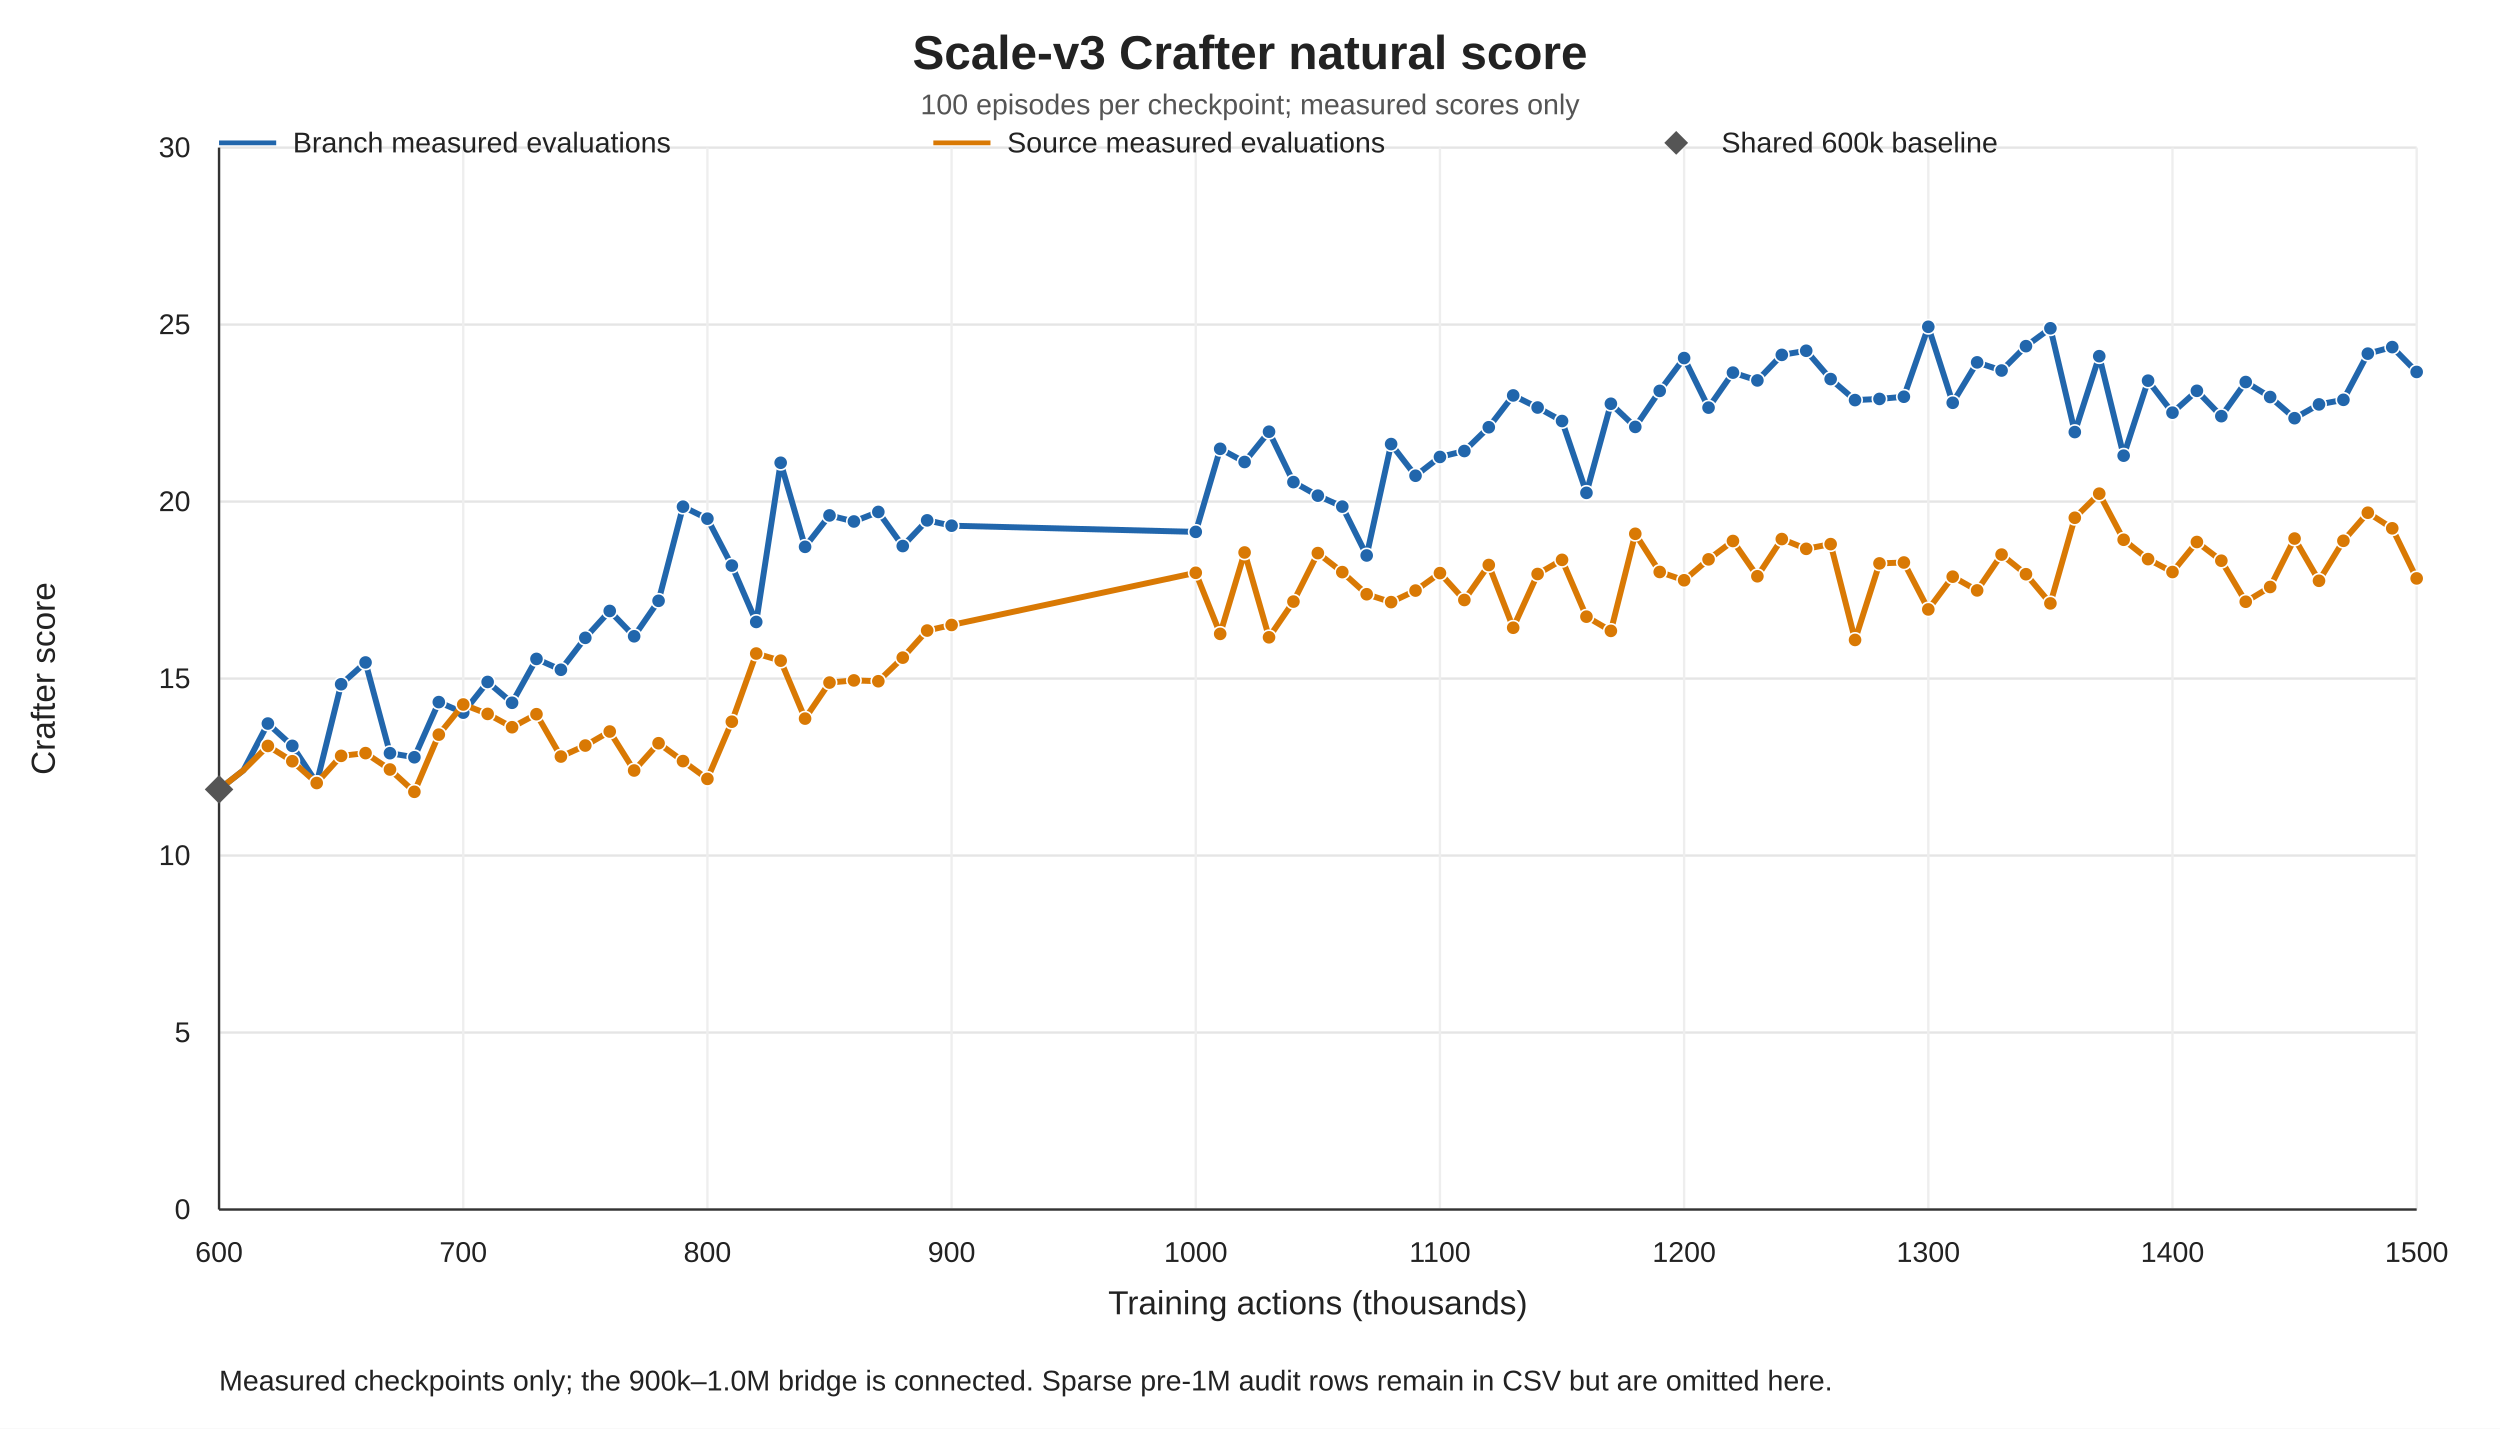
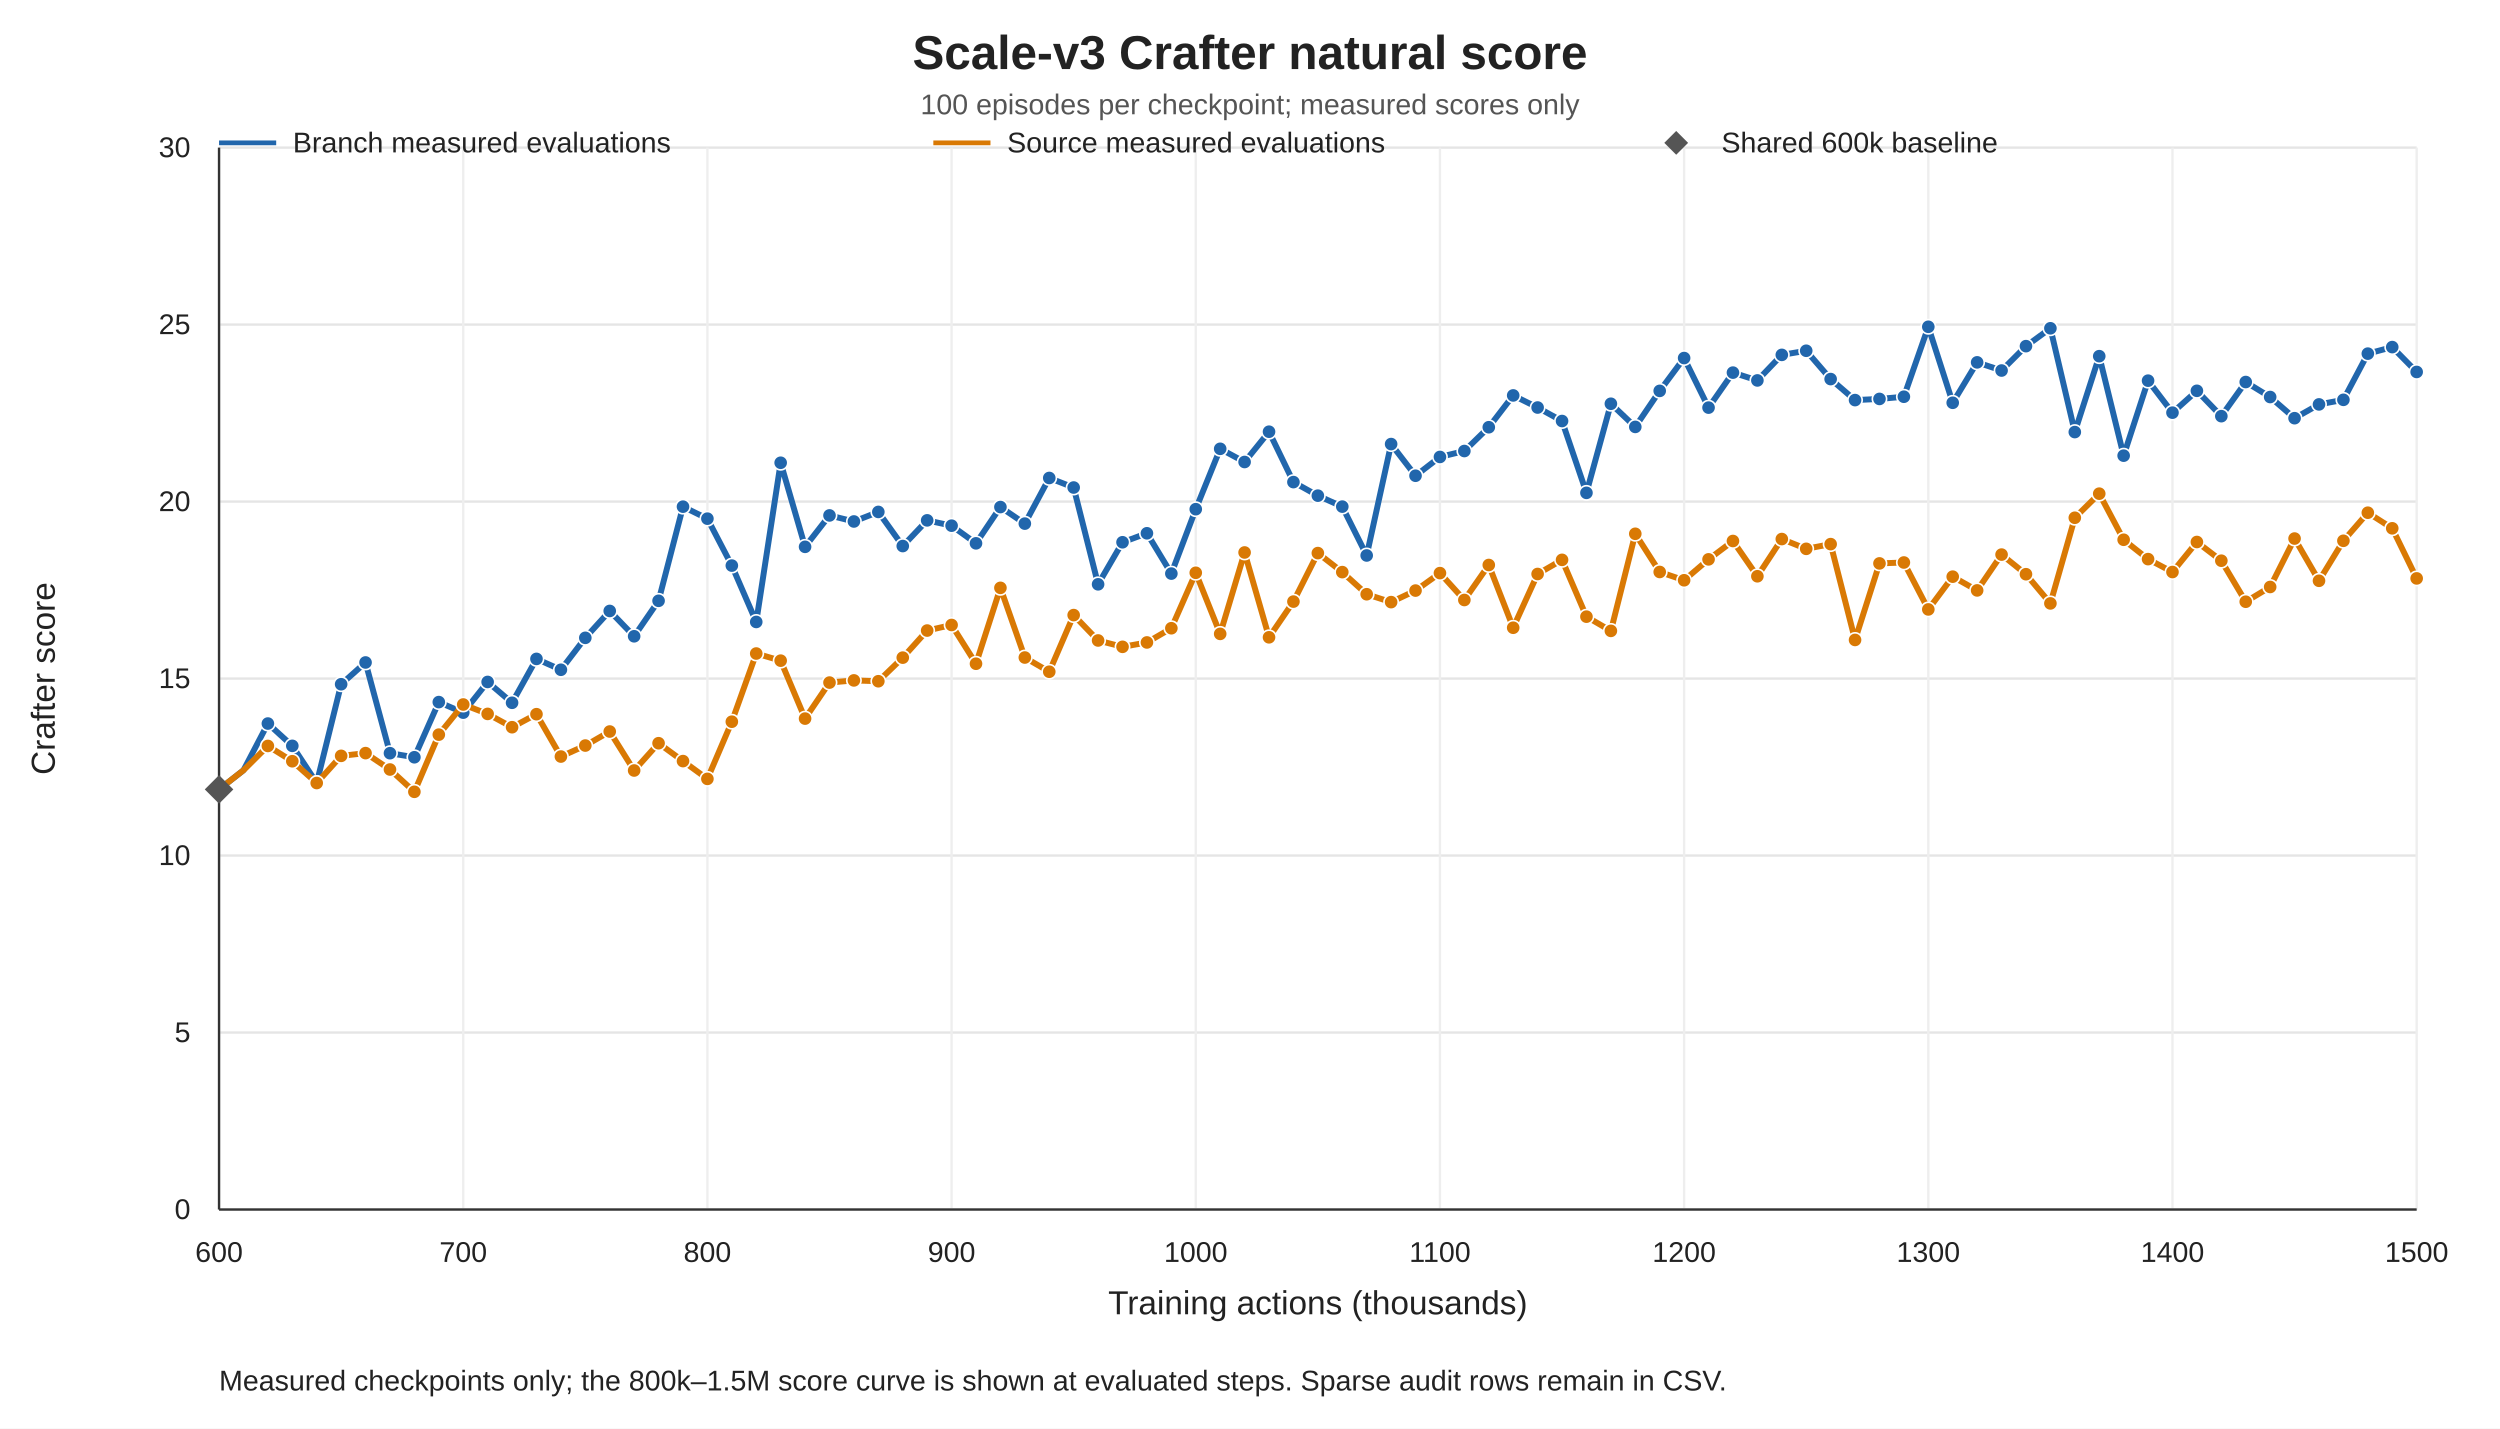
<svg xmlns="http://www.w3.org/2000/svg" width="1050" height="600" viewBox="0 0 1050 600">
  <rect width="100%" height="100%" fill="white" />
  <style>text{font-family:Arial,Helvetica,sans-serif;fill:#222}.small{font-size:12px}.axis{font-size:14px}.title{font-size:20px;font-weight:600}.subtitle{font-size:12px;fill:#555}</style>
  <text x="525" y="29" text-anchor="middle" class="title">Scale-v3 Crafter natural score</text>
  <text x="525" y="48" text-anchor="middle" class="subtitle">100 episodes per checkpoint; measured scores only</text>
  <line x1="92" y1="508.00" x2="1015" y2="508.00" stroke="#e5e5e5" />
  <text x="80" y="512.00" text-anchor="end" class="small">0</text>
  <line x1="92" y1="433.67" x2="1015" y2="433.67" stroke="#e5e5e5" />
  <text x="80" y="437.67" text-anchor="end" class="small">5</text>
  <line x1="92" y1="359.33" x2="1015" y2="359.33" stroke="#e5e5e5" />
  <text x="80" y="363.33" text-anchor="end" class="small">10</text>
  <line x1="92" y1="285.00" x2="1015" y2="285.00" stroke="#e5e5e5" />
  <text x="80" y="289.00" text-anchor="end" class="small">15</text>
  <line x1="92" y1="210.67" x2="1015" y2="210.67" stroke="#e5e5e5" />
  <text x="80" y="214.67" text-anchor="end" class="small">20</text>
  <line x1="92" y1="136.33" x2="1015" y2="136.33" stroke="#e5e5e5" />
  <text x="80" y="140.33" text-anchor="end" class="small">25</text>
  <line x1="92" y1="62.00" x2="1015" y2="62.00" stroke="#e5e5e5" />
  <text x="80" y="66.00" text-anchor="end" class="small">30</text>
  <line x1="92.00" y1="62" x2="92.00" y2="508" stroke="#eeeeee" />
  <text x="92.00" y="530" text-anchor="middle" class="small">600</text>
  <line x1="194.56" y1="62" x2="194.56" y2="508" stroke="#eeeeee" />
  <text x="194.56" y="530" text-anchor="middle" class="small">700</text>
  <line x1="297.11" y1="62" x2="297.11" y2="508" stroke="#eeeeee" />
  <text x="297.11" y="530" text-anchor="middle" class="small">800</text>
  <line x1="399.67" y1="62" x2="399.67" y2="508" stroke="#eeeeee" />
  <text x="399.67" y="530" text-anchor="middle" class="small">900</text>
  <line x1="502.22" y1="62" x2="502.22" y2="508" stroke="#eeeeee" />
  <text x="502.22" y="530" text-anchor="middle" class="small">1000</text>
  <line x1="604.78" y1="62" x2="604.78" y2="508" stroke="#eeeeee" />
  <text x="604.78" y="530" text-anchor="middle" class="small">1100</text>
  <line x1="707.33" y1="62" x2="707.33" y2="508" stroke="#eeeeee" />
  <text x="707.33" y="530" text-anchor="middle" class="small">1200</text>
  <line x1="809.89" y1="62" x2="809.89" y2="508" stroke="#eeeeee" />
  <text x="809.89" y="530" text-anchor="middle" class="small">1300</text>
  <line x1="912.44" y1="62" x2="912.44" y2="508" stroke="#eeeeee" />
  <text x="912.44" y="530" text-anchor="middle" class="small">1400</text>
  <line x1="1015.00" y1="62" x2="1015.00" y2="508" stroke="#eeeeee" />
  <text x="1015.00" y="530" text-anchor="middle" class="small">1500</text>
  <line x1="92" y1="62" x2="92" y2="508" stroke="#333" />
  <line x1="92" y1="508" x2="1015" y2="508" stroke="#333" />
  <text x="553.5" y="552" text-anchor="middle" class="axis">Training actions (thousands)</text>
  <text x="23" y="285.0" text-anchor="middle" class="axis" transform="rotate(-90 23 285.0)">Crafter score</text>
-   <polyline points="92.00,331.55 102.26,323.51 112.51,303.89 122.77,313.26 133.02,328.86 143.28,287.38 153.53,278.24 163.79,316.34 174.04,318.05 184.30,294.88 194.56,299.31 204.81,286.42 215.07,295.17 225.32,276.74 235.58,281.30 245.83,267.89 256.09,256.60 266.34,267.24 276.60,252.34 286.86,212.80 297.11,217.84 307.37,237.55 317.62,261.22 327.88,194.36 338.13,229.67 348.39,216.48 358.64,219.02 368.90,215.01 379.16,229.34 389.41,218.55 399.67,220.79 502.22,223.39 512.48,188.50 522.73,194.04 532.99,181.32 543.24,202.48 553.50,208.18 563.76,212.78 574.01,233.30 584.27,186.51 594.52,199.81 604.78,191.92 615.03,189.43 625.29,179.44 635.54,166.08 645.80,171.16 656.06,176.83 666.31,207.00 676.57,169.58 686.82,179.30 697.08,164.17 707.33,150.38 717.59,171.20 727.84,156.50 738.10,159.78 748.36,149.05 758.61,147.32 768.87,159.21 779.12,168.04 789.38,167.55 799.63,166.63 809.89,137.25 820.14,169.17 830.40,152.19 840.66,155.62 850.91,145.38 861.17,137.88 871.42,181.47 881.68,149.59 891.93,191.38 902.19,159.88 912.44,173.32 922.70,164.14 932.96,174.79 943.21,160.45 953.47,166.75 963.72,175.64 973.98,169.85 984.23,167.93 994.49,148.53 1004.74,145.78 1015.00,156.22" fill="none" stroke="#2166ac" stroke-width="2.5" stroke-linejoin="round" />
+   <polyline points="92.00,331.55 102.26,323.51 112.51,303.89 122.77,313.26 133.02,328.86 143.28,287.38 153.53,278.24 163.79,316.34 174.04,318.05 184.30,294.88 194.56,299.31 204.81,286.42 215.07,295.17 225.32,276.74 235.58,281.30 245.83,267.89 256.09,256.60 266.34,267.24 276.60,252.34 286.86,212.80 297.11,217.84 307.37,237.55 317.62,261.22 327.88,194.36 338.13,229.67 348.39,216.48 358.64,219.02 368.90,215.01 379.16,229.34 389.41,218.55 399.67,220.79 409.92,228.20 420.18,212.96 430.43,219.92 440.69,200.75 450.94,204.76 461.20,245.41 471.46,227.75 481.71,223.98 491.97,240.91 502.22,213.86 512.48,188.50 522.73,194.04 532.99,181.32 543.24,202.48 553.50,208.18 563.76,212.78 574.01,233.30 584.27,186.51 594.52,199.81 604.78,191.92 615.03,189.43 625.29,179.44 635.54,166.08 645.80,171.16 656.06,176.83 666.31,207.00 676.57,169.58 686.82,179.30 697.08,164.17 707.33,150.38 717.59,171.20 727.84,156.50 738.10,159.78 748.36,149.05 758.61,147.32 768.87,159.21 779.12,168.04 789.38,167.55 799.63,166.63 809.89,137.25 820.14,169.17 830.40,152.19 840.66,155.62 850.91,145.38 861.17,137.88 871.42,181.47 881.68,149.59 891.93,191.38 902.19,159.88 912.44,173.32 922.70,164.14 932.96,174.79 943.21,160.45 953.47,166.75 963.72,175.64 973.98,169.85 984.23,167.93 994.49,148.53 1004.74,145.78 1015.00,156.22" fill="none" stroke="#2166ac" stroke-width="2.5" stroke-linejoin="round" />
  <circle cx="112.51" cy="303.89" r="3" fill="#2166ac" stroke="white" stroke-width="0.7" />
  <circle cx="122.77" cy="313.26" r="3" fill="#2166ac" stroke="white" stroke-width="0.7" />
  <circle cx="133.02" cy="328.86" r="3" fill="#2166ac" stroke="white" stroke-width="0.7" />
  <circle cx="143.28" cy="287.38" r="3" fill="#2166ac" stroke="white" stroke-width="0.7" />
  <circle cx="153.53" cy="278.24" r="3" fill="#2166ac" stroke="white" stroke-width="0.7" />
  <circle cx="163.79" cy="316.34" r="3" fill="#2166ac" stroke="white" stroke-width="0.7" />
  <circle cx="174.04" cy="318.05" r="3" fill="#2166ac" stroke="white" stroke-width="0.7" />
  <circle cx="184.30" cy="294.88" r="3" fill="#2166ac" stroke="white" stroke-width="0.7" />
  <circle cx="194.56" cy="299.31" r="3" fill="#2166ac" stroke="white" stroke-width="0.7" />
  <circle cx="204.81" cy="286.42" r="3" fill="#2166ac" stroke="white" stroke-width="0.7" />
  <circle cx="215.07" cy="295.17" r="3" fill="#2166ac" stroke="white" stroke-width="0.7" />
  <circle cx="225.32" cy="276.74" r="3" fill="#2166ac" stroke="white" stroke-width="0.7" />
  <circle cx="235.58" cy="281.30" r="3" fill="#2166ac" stroke="white" stroke-width="0.7" />
  <circle cx="245.83" cy="267.89" r="3" fill="#2166ac" stroke="white" stroke-width="0.7" />
  <circle cx="256.09" cy="256.60" r="3" fill="#2166ac" stroke="white" stroke-width="0.7" />
  <circle cx="266.34" cy="267.24" r="3" fill="#2166ac" stroke="white" stroke-width="0.7" />
  <circle cx="276.60" cy="252.34" r="3" fill="#2166ac" stroke="white" stroke-width="0.7" />
  <circle cx="286.86" cy="212.80" r="3" fill="#2166ac" stroke="white" stroke-width="0.7" />
  <circle cx="297.11" cy="217.84" r="3" fill="#2166ac" stroke="white" stroke-width="0.7" />
  <circle cx="307.37" cy="237.55" r="3" fill="#2166ac" stroke="white" stroke-width="0.7" />
  <circle cx="317.62" cy="261.22" r="3" fill="#2166ac" stroke="white" stroke-width="0.7" />
  <circle cx="327.88" cy="194.36" r="3" fill="#2166ac" stroke="white" stroke-width="0.7" />
  <circle cx="338.13" cy="229.67" r="3" fill="#2166ac" stroke="white" stroke-width="0.7" />
  <circle cx="348.39" cy="216.48" r="3" fill="#2166ac" stroke="white" stroke-width="0.7" />
  <circle cx="358.64" cy="219.02" r="3" fill="#2166ac" stroke="white" stroke-width="0.7" />
  <circle cx="368.90" cy="215.01" r="3" fill="#2166ac" stroke="white" stroke-width="0.7" />
  <circle cx="379.16" cy="229.34" r="3" fill="#2166ac" stroke="white" stroke-width="0.7" />
  <circle cx="389.41" cy="218.55" r="3" fill="#2166ac" stroke="white" stroke-width="0.7" />
  <circle cx="399.67" cy="220.79" r="3" fill="#2166ac" stroke="white" stroke-width="0.7" />
-   <circle cx="502.22" cy="223.39" r="3" fill="#2166ac" stroke="white" stroke-width="0.7" />
+   <circle cx="409.92" cy="228.20" r="3" fill="#2166ac" stroke="white" stroke-width="0.7" />
+   <circle cx="420.18" cy="212.96" r="3" fill="#2166ac" stroke="white" stroke-width="0.7" />
+   <circle cx="430.43" cy="219.92" r="3" fill="#2166ac" stroke="white" stroke-width="0.7" />
+   <circle cx="440.69" cy="200.75" r="3" fill="#2166ac" stroke="white" stroke-width="0.7" />
+   <circle cx="450.94" cy="204.76" r="3" fill="#2166ac" stroke="white" stroke-width="0.7" />
+   <circle cx="461.20" cy="245.41" r="3" fill="#2166ac" stroke="white" stroke-width="0.7" />
+   <circle cx="471.46" cy="227.75" r="3" fill="#2166ac" stroke="white" stroke-width="0.7" />
+   <circle cx="481.71" cy="223.98" r="3" fill="#2166ac" stroke="white" stroke-width="0.7" />
+   <circle cx="491.97" cy="240.91" r="3" fill="#2166ac" stroke="white" stroke-width="0.7" />
+   <circle cx="502.22" cy="213.86" r="3" fill="#2166ac" stroke="white" stroke-width="0.7" />
  <circle cx="512.48" cy="188.50" r="3" fill="#2166ac" stroke="white" stroke-width="0.7" />
  <circle cx="522.73" cy="194.04" r="3" fill="#2166ac" stroke="white" stroke-width="0.7" />
  <circle cx="532.99" cy="181.32" r="3" fill="#2166ac" stroke="white" stroke-width="0.7" />
  <circle cx="543.24" cy="202.48" r="3" fill="#2166ac" stroke="white" stroke-width="0.7" />
  <circle cx="553.50" cy="208.18" r="3" fill="#2166ac" stroke="white" stroke-width="0.7" />
  <circle cx="563.76" cy="212.78" r="3" fill="#2166ac" stroke="white" stroke-width="0.7" />
  <circle cx="574.01" cy="233.30" r="3" fill="#2166ac" stroke="white" stroke-width="0.7" />
  <circle cx="584.27" cy="186.51" r="3" fill="#2166ac" stroke="white" stroke-width="0.7" />
  <circle cx="594.52" cy="199.81" r="3" fill="#2166ac" stroke="white" stroke-width="0.7" />
  <circle cx="604.78" cy="191.92" r="3" fill="#2166ac" stroke="white" stroke-width="0.7" />
  <circle cx="615.03" cy="189.43" r="3" fill="#2166ac" stroke="white" stroke-width="0.7" />
  <circle cx="625.29" cy="179.44" r="3" fill="#2166ac" stroke="white" stroke-width="0.7" />
  <circle cx="635.54" cy="166.08" r="3" fill="#2166ac" stroke="white" stroke-width="0.7" />
  <circle cx="645.80" cy="171.16" r="3" fill="#2166ac" stroke="white" stroke-width="0.7" />
  <circle cx="656.06" cy="176.83" r="3" fill="#2166ac" stroke="white" stroke-width="0.7" />
  <circle cx="666.31" cy="207.00" r="3" fill="#2166ac" stroke="white" stroke-width="0.7" />
  <circle cx="676.57" cy="169.58" r="3" fill="#2166ac" stroke="white" stroke-width="0.7" />
  <circle cx="686.82" cy="179.30" r="3" fill="#2166ac" stroke="white" stroke-width="0.7" />
  <circle cx="697.08" cy="164.17" r="3" fill="#2166ac" stroke="white" stroke-width="0.7" />
  <circle cx="707.33" cy="150.38" r="3" fill="#2166ac" stroke="white" stroke-width="0.7" />
  <circle cx="717.59" cy="171.20" r="3" fill="#2166ac" stroke="white" stroke-width="0.7" />
  <circle cx="727.84" cy="156.50" r="3" fill="#2166ac" stroke="white" stroke-width="0.7" />
  <circle cx="738.10" cy="159.78" r="3" fill="#2166ac" stroke="white" stroke-width="0.7" />
  <circle cx="748.36" cy="149.05" r="3" fill="#2166ac" stroke="white" stroke-width="0.7" />
  <circle cx="758.61" cy="147.32" r="3" fill="#2166ac" stroke="white" stroke-width="0.7" />
  <circle cx="768.87" cy="159.21" r="3" fill="#2166ac" stroke="white" stroke-width="0.7" />
  <circle cx="779.12" cy="168.04" r="3" fill="#2166ac" stroke="white" stroke-width="0.7" />
  <circle cx="789.38" cy="167.55" r="3" fill="#2166ac" stroke="white" stroke-width="0.7" />
  <circle cx="799.63" cy="166.63" r="3" fill="#2166ac" stroke="white" stroke-width="0.7" />
  <circle cx="809.89" cy="137.25" r="3" fill="#2166ac" stroke="white" stroke-width="0.7" />
  <circle cx="820.14" cy="169.17" r="3" fill="#2166ac" stroke="white" stroke-width="0.7" />
  <circle cx="830.40" cy="152.19" r="3" fill="#2166ac" stroke="white" stroke-width="0.7" />
  <circle cx="840.66" cy="155.62" r="3" fill="#2166ac" stroke="white" stroke-width="0.7" />
  <circle cx="850.91" cy="145.38" r="3" fill="#2166ac" stroke="white" stroke-width="0.7" />
  <circle cx="861.17" cy="137.88" r="3" fill="#2166ac" stroke="white" stroke-width="0.7" />
  <circle cx="871.42" cy="181.47" r="3" fill="#2166ac" stroke="white" stroke-width="0.7" />
  <circle cx="881.68" cy="149.59" r="3" fill="#2166ac" stroke="white" stroke-width="0.7" />
  <circle cx="891.93" cy="191.38" r="3" fill="#2166ac" stroke="white" stroke-width="0.7" />
  <circle cx="902.19" cy="159.88" r="3" fill="#2166ac" stroke="white" stroke-width="0.7" />
  <circle cx="912.44" cy="173.32" r="3" fill="#2166ac" stroke="white" stroke-width="0.7" />
  <circle cx="922.70" cy="164.14" r="3" fill="#2166ac" stroke="white" stroke-width="0.7" />
  <circle cx="932.96" cy="174.79" r="3" fill="#2166ac" stroke="white" stroke-width="0.7" />
  <circle cx="943.21" cy="160.45" r="3" fill="#2166ac" stroke="white" stroke-width="0.7" />
  <circle cx="953.47" cy="166.75" r="3" fill="#2166ac" stroke="white" stroke-width="0.7" />
  <circle cx="963.72" cy="175.64" r="3" fill="#2166ac" stroke="white" stroke-width="0.7" />
  <circle cx="973.98" cy="169.85" r="3" fill="#2166ac" stroke="white" stroke-width="0.7" />
  <circle cx="984.23" cy="167.93" r="3" fill="#2166ac" stroke="white" stroke-width="0.7" />
  <circle cx="994.49" cy="148.53" r="3" fill="#2166ac" stroke="white" stroke-width="0.7" />
  <circle cx="1004.74" cy="145.78" r="3" fill="#2166ac" stroke="white" stroke-width="0.7" />
  <circle cx="1015.00" cy="156.22" r="3" fill="#2166ac" stroke="white" stroke-width="0.7" />
-   <polyline points="92.00,331.55 102.26,323.51 112.51,313.30 122.77,319.72 133.02,328.87 143.28,317.46 153.53,316.31 163.79,323.19 174.04,332.56 184.30,308.55 194.56,295.89 204.81,299.84 215.07,305.43 225.32,299.96 235.58,317.75 245.83,313.13 256.09,307.24 266.34,323.61 276.60,312.15 286.86,319.66 297.11,327.13 307.37,303.12 317.62,274.48 327.88,277.48 338.13,301.81 348.39,286.68 358.64,285.77 368.90,286.12 379.16,276.21 389.41,264.83 399.67,262.49 502.22,240.57 512.48,266.23 522.73,232.04 532.99,267.67 543.24,252.67 553.50,232.30 563.76,240.29 574.01,249.58 584.27,252.89 594.52,248.04 604.78,240.70 615.03,252.00 625.29,237.30 635.54,263.65 645.80,241.08 656.06,235.14 666.31,259.00 676.57,264.97 686.82,224.19 697.08,240.23 707.33,243.71 717.59,234.93 727.84,227.22 738.10,242.03 748.36,226.40 758.61,230.51 768.87,228.53 779.12,268.78 789.38,236.63 799.63,236.25 809.89,255.96 820.14,242.20 830.40,247.97 840.66,232.93 850.91,241.17 861.17,253.43 871.42,217.46 881.68,207.34 891.93,226.70 902.19,234.83 912.44,240.25 922.70,227.64 932.96,235.50 943.21,252.73 953.47,246.53 963.72,226.19 973.98,243.93 984.23,227.13 994.49,215.34 1004.74,221.89 1015.00,242.93" fill="none" stroke="#d97904" stroke-width="2.5" stroke-linejoin="round" />
+   <polyline points="92.00,331.55 102.26,323.51 112.51,313.30 122.77,319.72 133.02,328.87 143.28,317.46 153.53,316.31 163.79,323.19 174.04,332.56 184.30,308.55 194.56,295.89 204.81,299.84 215.07,305.43 225.32,299.96 235.58,317.75 245.83,313.13 256.09,307.24 266.34,323.61 276.60,312.15 286.86,319.66 297.11,327.13 307.37,303.12 317.62,274.48 327.88,277.48 338.13,301.81 348.39,286.68 358.64,285.77 368.90,286.12 379.16,276.21 389.41,264.83 399.67,262.49 409.92,278.77 420.18,246.90 430.43,276.16 440.69,282.13 450.94,258.34 461.20,269.00 471.46,271.67 481.71,269.83 491.97,263.86 502.22,240.57 512.48,266.23 522.73,232.04 532.99,267.67 543.24,252.67 553.50,232.30 563.76,240.29 574.01,249.58 584.27,252.89 594.52,248.04 604.78,240.70 615.03,252.00 625.29,237.30 635.54,263.65 645.80,241.08 656.06,235.14 666.31,259.00 676.57,264.97 686.82,224.19 697.08,240.23 707.33,243.71 717.59,234.93 727.84,227.22 738.10,242.03 748.36,226.40 758.61,230.51 768.87,228.53 779.12,268.78 789.38,236.63 799.63,236.25 809.89,255.96 820.14,242.20 830.40,247.97 840.66,232.93 850.91,241.17 861.17,253.43 871.42,217.46 881.68,207.34 891.93,226.70 902.19,234.83 912.44,240.25 922.70,227.64 932.96,235.50 943.21,252.73 953.47,246.53 963.72,226.19 973.98,243.93 984.23,227.13 994.49,215.34 1004.74,221.89 1015.00,242.93" fill="none" stroke="#d97904" stroke-width="2.5" stroke-linejoin="round" />
  <circle cx="112.51" cy="313.30" r="3" fill="#d97904" stroke="white" stroke-width="0.7" />
  <circle cx="122.77" cy="319.72" r="3" fill="#d97904" stroke="white" stroke-width="0.7" />
  <circle cx="133.02" cy="328.87" r="3" fill="#d97904" stroke="white" stroke-width="0.7" />
  <circle cx="143.28" cy="317.46" r="3" fill="#d97904" stroke="white" stroke-width="0.7" />
  <circle cx="153.53" cy="316.31" r="3" fill="#d97904" stroke="white" stroke-width="0.7" />
  <circle cx="163.79" cy="323.19" r="3" fill="#d97904" stroke="white" stroke-width="0.7" />
  <circle cx="174.04" cy="332.56" r="3" fill="#d97904" stroke="white" stroke-width="0.7" />
  <circle cx="184.30" cy="308.55" r="3" fill="#d97904" stroke="white" stroke-width="0.7" />
  <circle cx="194.56" cy="295.89" r="3" fill="#d97904" stroke="white" stroke-width="0.7" />
  <circle cx="204.81" cy="299.84" r="3" fill="#d97904" stroke="white" stroke-width="0.7" />
  <circle cx="215.07" cy="305.43" r="3" fill="#d97904" stroke="white" stroke-width="0.7" />
  <circle cx="225.32" cy="299.96" r="3" fill="#d97904" stroke="white" stroke-width="0.7" />
  <circle cx="235.58" cy="317.75" r="3" fill="#d97904" stroke="white" stroke-width="0.7" />
  <circle cx="245.83" cy="313.13" r="3" fill="#d97904" stroke="white" stroke-width="0.7" />
  <circle cx="256.09" cy="307.24" r="3" fill="#d97904" stroke="white" stroke-width="0.7" />
  <circle cx="266.34" cy="323.61" r="3" fill="#d97904" stroke="white" stroke-width="0.7" />
  <circle cx="276.60" cy="312.15" r="3" fill="#d97904" stroke="white" stroke-width="0.7" />
  <circle cx="286.86" cy="319.66" r="3" fill="#d97904" stroke="white" stroke-width="0.7" />
  <circle cx="297.11" cy="327.13" r="3" fill="#d97904" stroke="white" stroke-width="0.7" />
  <circle cx="307.37" cy="303.12" r="3" fill="#d97904" stroke="white" stroke-width="0.7" />
  <circle cx="317.62" cy="274.48" r="3" fill="#d97904" stroke="white" stroke-width="0.7" />
  <circle cx="327.88" cy="277.48" r="3" fill="#d97904" stroke="white" stroke-width="0.7" />
  <circle cx="338.13" cy="301.81" r="3" fill="#d97904" stroke="white" stroke-width="0.7" />
  <circle cx="348.39" cy="286.68" r="3" fill="#d97904" stroke="white" stroke-width="0.7" />
  <circle cx="358.64" cy="285.77" r="3" fill="#d97904" stroke="white" stroke-width="0.7" />
  <circle cx="368.90" cy="286.12" r="3" fill="#d97904" stroke="white" stroke-width="0.7" />
  <circle cx="379.16" cy="276.21" r="3" fill="#d97904" stroke="white" stroke-width="0.7" />
  <circle cx="389.41" cy="264.83" r="3" fill="#d97904" stroke="white" stroke-width="0.7" />
  <circle cx="399.67" cy="262.49" r="3" fill="#d97904" stroke="white" stroke-width="0.7" />
+   <circle cx="409.92" cy="278.77" r="3" fill="#d97904" stroke="white" stroke-width="0.7" />
+   <circle cx="420.18" cy="246.90" r="3" fill="#d97904" stroke="white" stroke-width="0.7" />
+   <circle cx="430.43" cy="276.16" r="3" fill="#d97904" stroke="white" stroke-width="0.7" />
+   <circle cx="440.69" cy="282.13" r="3" fill="#d97904" stroke="white" stroke-width="0.7" />
+   <circle cx="450.94" cy="258.34" r="3" fill="#d97904" stroke="white" stroke-width="0.7" />
+   <circle cx="461.20" cy="269.00" r="3" fill="#d97904" stroke="white" stroke-width="0.7" />
+   <circle cx="471.46" cy="271.67" r="3" fill="#d97904" stroke="white" stroke-width="0.7" />
+   <circle cx="481.71" cy="269.83" r="3" fill="#d97904" stroke="white" stroke-width="0.7" />
+   <circle cx="491.97" cy="263.86" r="3" fill="#d97904" stroke="white" stroke-width="0.7" />
  <circle cx="502.22" cy="240.57" r="3" fill="#d97904" stroke="white" stroke-width="0.7" />
  <circle cx="512.48" cy="266.23" r="3" fill="#d97904" stroke="white" stroke-width="0.7" />
  <circle cx="522.73" cy="232.04" r="3" fill="#d97904" stroke="white" stroke-width="0.7" />
  <circle cx="532.99" cy="267.67" r="3" fill="#d97904" stroke="white" stroke-width="0.7" />
  <circle cx="543.24" cy="252.67" r="3" fill="#d97904" stroke="white" stroke-width="0.7" />
  <circle cx="553.50" cy="232.30" r="3" fill="#d97904" stroke="white" stroke-width="0.7" />
  <circle cx="563.76" cy="240.29" r="3" fill="#d97904" stroke="white" stroke-width="0.7" />
  <circle cx="574.01" cy="249.58" r="3" fill="#d97904" stroke="white" stroke-width="0.7" />
  <circle cx="584.27" cy="252.89" r="3" fill="#d97904" stroke="white" stroke-width="0.7" />
  <circle cx="594.52" cy="248.04" r="3" fill="#d97904" stroke="white" stroke-width="0.7" />
  <circle cx="604.78" cy="240.70" r="3" fill="#d97904" stroke="white" stroke-width="0.7" />
  <circle cx="615.03" cy="252.00" r="3" fill="#d97904" stroke="white" stroke-width="0.7" />
  <circle cx="625.29" cy="237.30" r="3" fill="#d97904" stroke="white" stroke-width="0.7" />
  <circle cx="635.54" cy="263.65" r="3" fill="#d97904" stroke="white" stroke-width="0.7" />
  <circle cx="645.80" cy="241.08" r="3" fill="#d97904" stroke="white" stroke-width="0.7" />
  <circle cx="656.06" cy="235.14" r="3" fill="#d97904" stroke="white" stroke-width="0.7" />
  <circle cx="666.31" cy="259.00" r="3" fill="#d97904" stroke="white" stroke-width="0.7" />
  <circle cx="676.57" cy="264.97" r="3" fill="#d97904" stroke="white" stroke-width="0.7" />
  <circle cx="686.82" cy="224.19" r="3" fill="#d97904" stroke="white" stroke-width="0.7" />
  <circle cx="697.08" cy="240.23" r="3" fill="#d97904" stroke="white" stroke-width="0.7" />
  <circle cx="707.33" cy="243.71" r="3" fill="#d97904" stroke="white" stroke-width="0.7" />
  <circle cx="717.59" cy="234.93" r="3" fill="#d97904" stroke="white" stroke-width="0.7" />
  <circle cx="727.84" cy="227.22" r="3" fill="#d97904" stroke="white" stroke-width="0.7" />
  <circle cx="738.10" cy="242.03" r="3" fill="#d97904" stroke="white" stroke-width="0.7" />
  <circle cx="748.36" cy="226.40" r="3" fill="#d97904" stroke="white" stroke-width="0.7" />
  <circle cx="758.61" cy="230.51" r="3" fill="#d97904" stroke="white" stroke-width="0.7" />
  <circle cx="768.87" cy="228.53" r="3" fill="#d97904" stroke="white" stroke-width="0.7" />
  <circle cx="779.12" cy="268.78" r="3" fill="#d97904" stroke="white" stroke-width="0.7" />
  <circle cx="789.38" cy="236.63" r="3" fill="#d97904" stroke="white" stroke-width="0.7" />
  <circle cx="799.63" cy="236.25" r="3" fill="#d97904" stroke="white" stroke-width="0.7" />
  <circle cx="809.89" cy="255.96" r="3" fill="#d97904" stroke="white" stroke-width="0.7" />
  <circle cx="820.14" cy="242.20" r="3" fill="#d97904" stroke="white" stroke-width="0.7" />
  <circle cx="830.40" cy="247.97" r="3" fill="#d97904" stroke="white" stroke-width="0.7" />
  <circle cx="840.66" cy="232.93" r="3" fill="#d97904" stroke="white" stroke-width="0.7" />
  <circle cx="850.91" cy="241.17" r="3" fill="#d97904" stroke="white" stroke-width="0.7" />
  <circle cx="861.17" cy="253.43" r="3" fill="#d97904" stroke="white" stroke-width="0.7" />
  <circle cx="871.42" cy="217.46" r="3" fill="#d97904" stroke="white" stroke-width="0.7" />
  <circle cx="881.68" cy="207.34" r="3" fill="#d97904" stroke="white" stroke-width="0.7" />
  <circle cx="891.93" cy="226.70" r="3" fill="#d97904" stroke="white" stroke-width="0.7" />
  <circle cx="902.19" cy="234.83" r="3" fill="#d97904" stroke="white" stroke-width="0.7" />
  <circle cx="912.44" cy="240.25" r="3" fill="#d97904" stroke="white" stroke-width="0.7" />
  <circle cx="922.70" cy="227.64" r="3" fill="#d97904" stroke="white" stroke-width="0.7" />
  <circle cx="932.96" cy="235.50" r="3" fill="#d97904" stroke="white" stroke-width="0.7" />
  <circle cx="943.21" cy="252.73" r="3" fill="#d97904" stroke="white" stroke-width="0.7" />
  <circle cx="953.47" cy="246.53" r="3" fill="#d97904" stroke="white" stroke-width="0.7" />
  <circle cx="963.72" cy="226.19" r="3" fill="#d97904" stroke="white" stroke-width="0.7" />
  <circle cx="973.98" cy="243.93" r="3" fill="#d97904" stroke="white" stroke-width="0.7" />
  <circle cx="984.23" cy="227.13" r="3" fill="#d97904" stroke="white" stroke-width="0.7" />
  <circle cx="994.49" cy="215.34" r="3" fill="#d97904" stroke="white" stroke-width="0.7" />
  <circle cx="1004.74" cy="221.89" r="3" fill="#d97904" stroke="white" stroke-width="0.7" />
  <circle cx="1015.00" cy="242.93" r="3" fill="#d97904" stroke="white" stroke-width="0.7" />
  <path d="M 92.00 325.55 L 98.00 331.55 L 92.00 337.55 L 86.00 331.55 Z" fill="#555" />
  <line x1="92" y1="60" x2="116" y2="60" stroke="#2166ac" stroke-width="2" />
  <text x="123" y="64" class="small">Branch measured evaluations</text>
  <line x1="392" y1="60" x2="416" y2="60" stroke="#d97904" stroke-width="2" />
  <text x="423" y="64" class="small">Source measured evaluations</text>
  <path d="M 704 55 L 709 60 L 704 65 L 699 60 Z" fill="#555" />
  <text x="723" y="64" class="small">Shared 600k baseline</text>
-   <text x="92" y="584" class="small">Measured checkpoints only; the 900k–1.0M bridge is connected. Sparse pre-1M audit rows remain in CSV but are omitted here.</text>
+   <text x="92" y="584" class="small">Measured checkpoints only; the 800k–1.5M score curve is shown at evaluated steps. Sparse audit rows remain in CSV.</text>
</svg>
